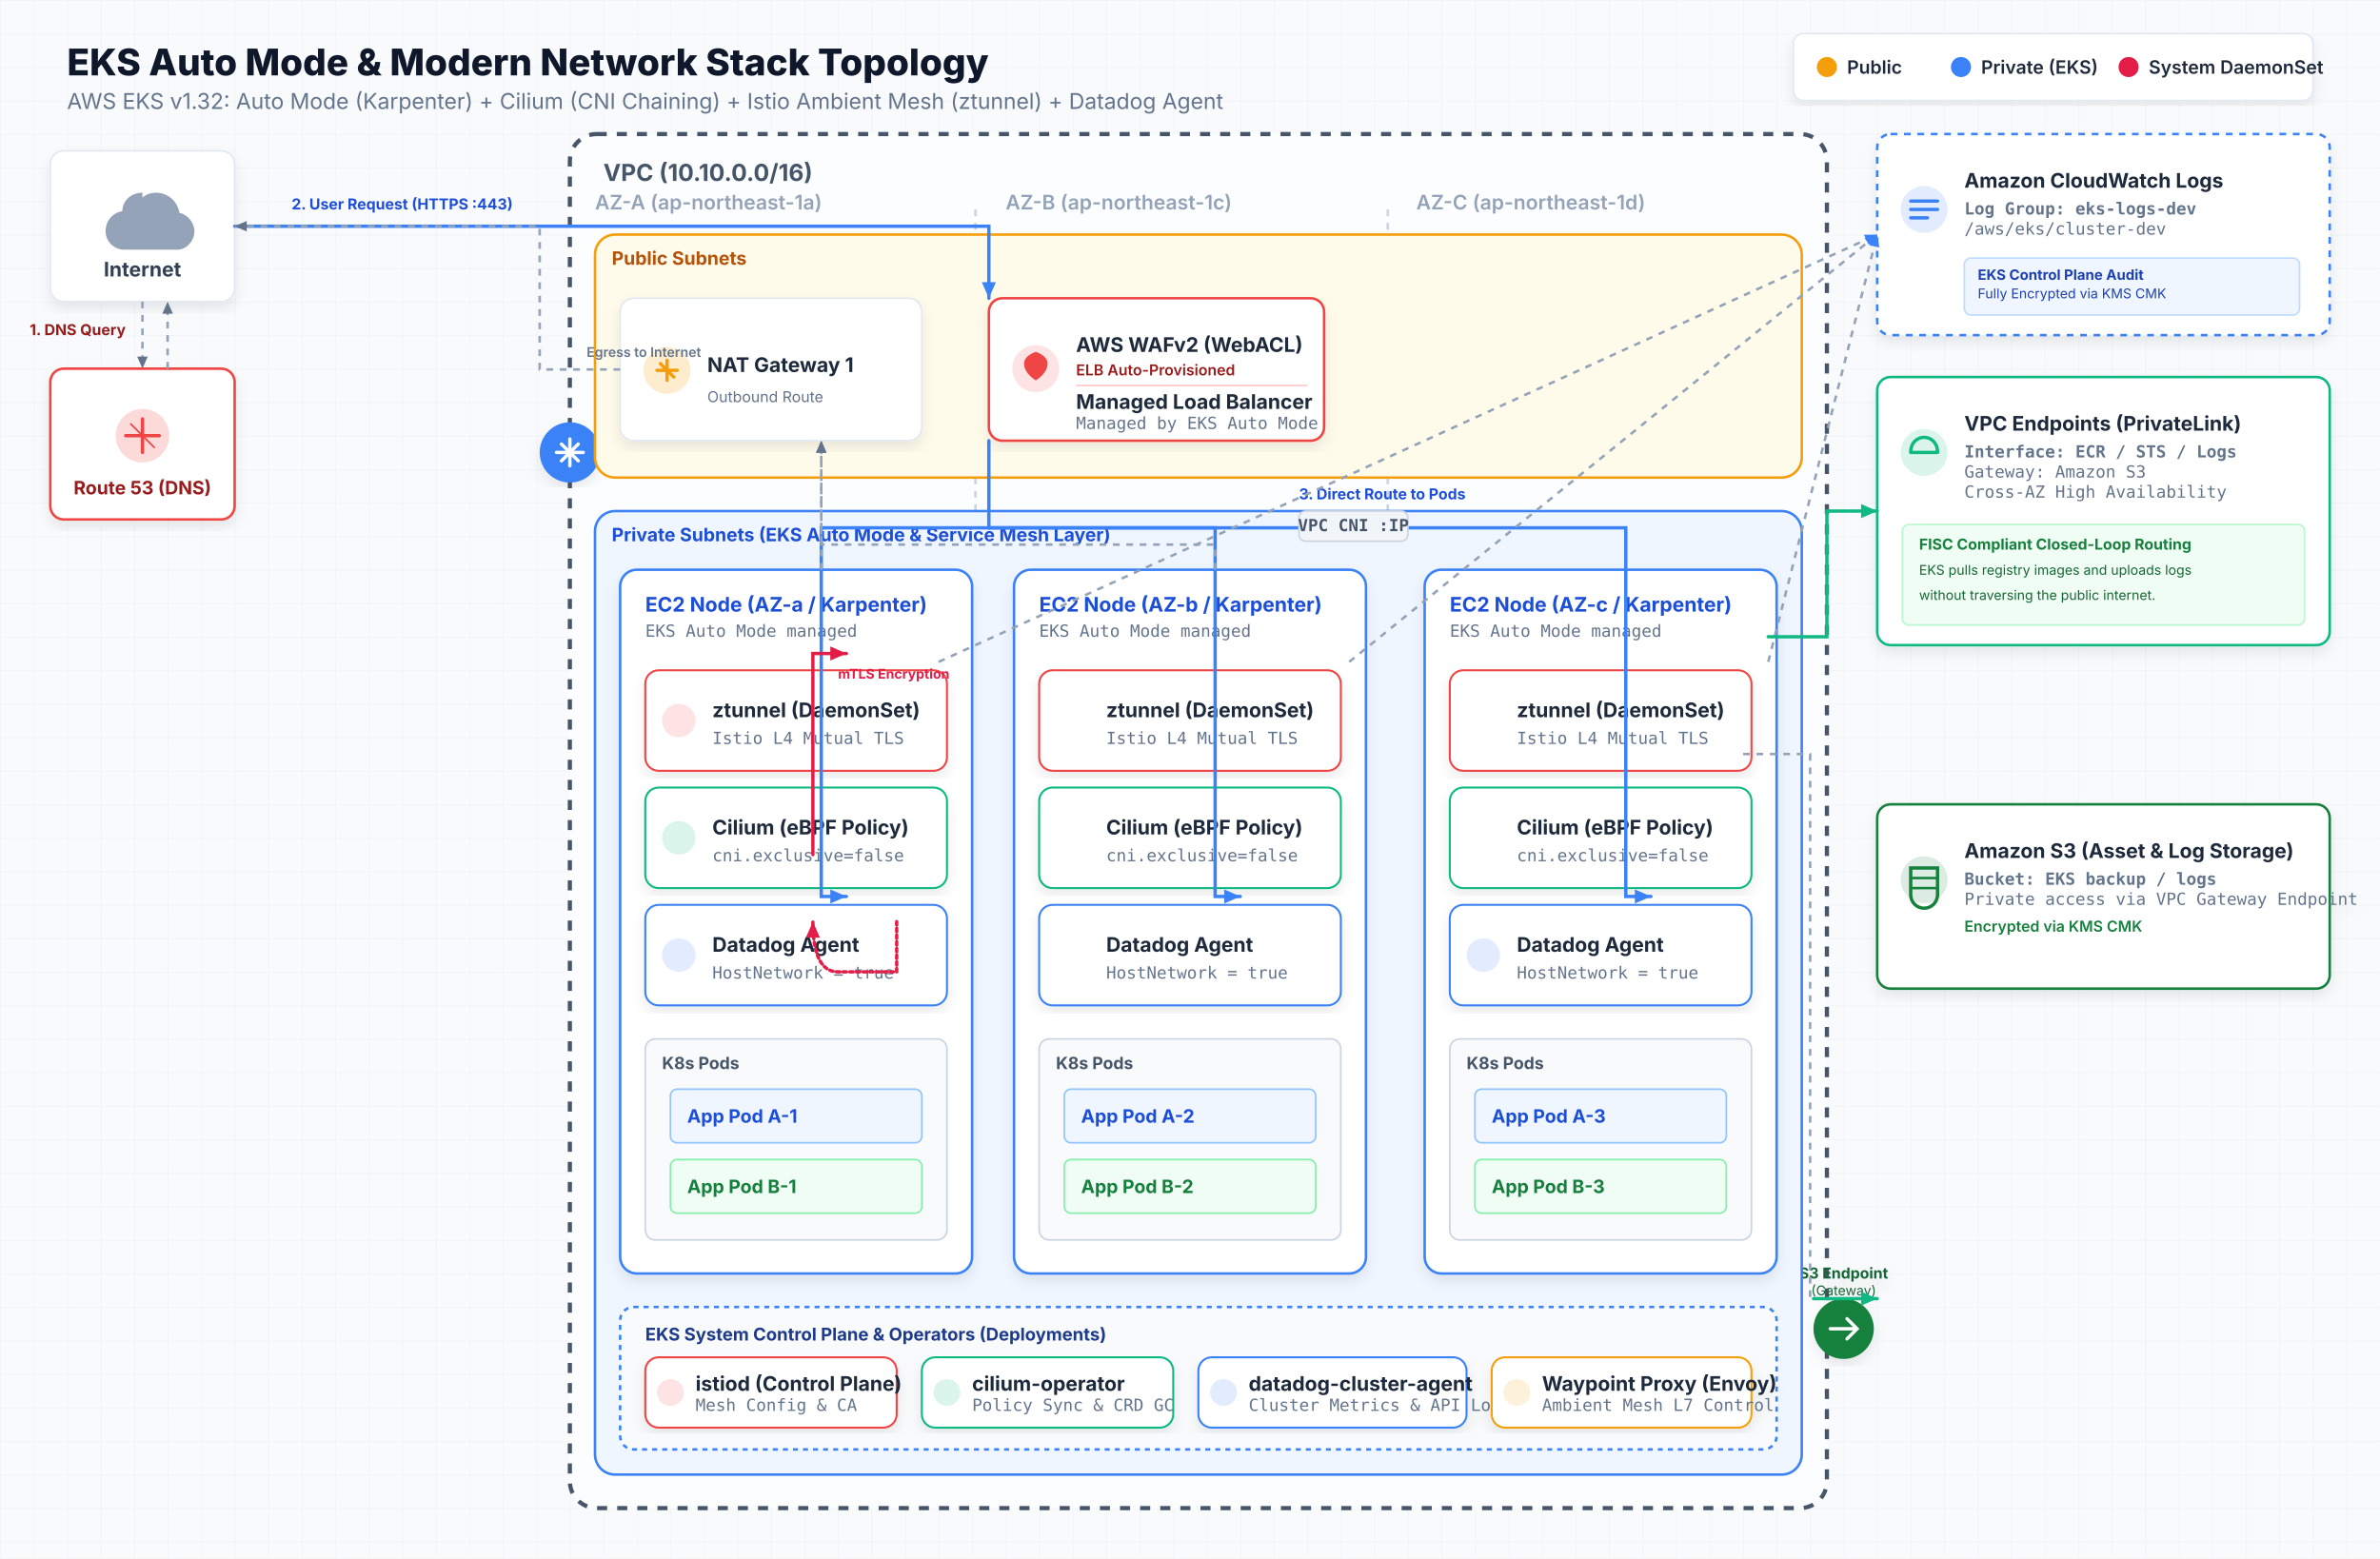
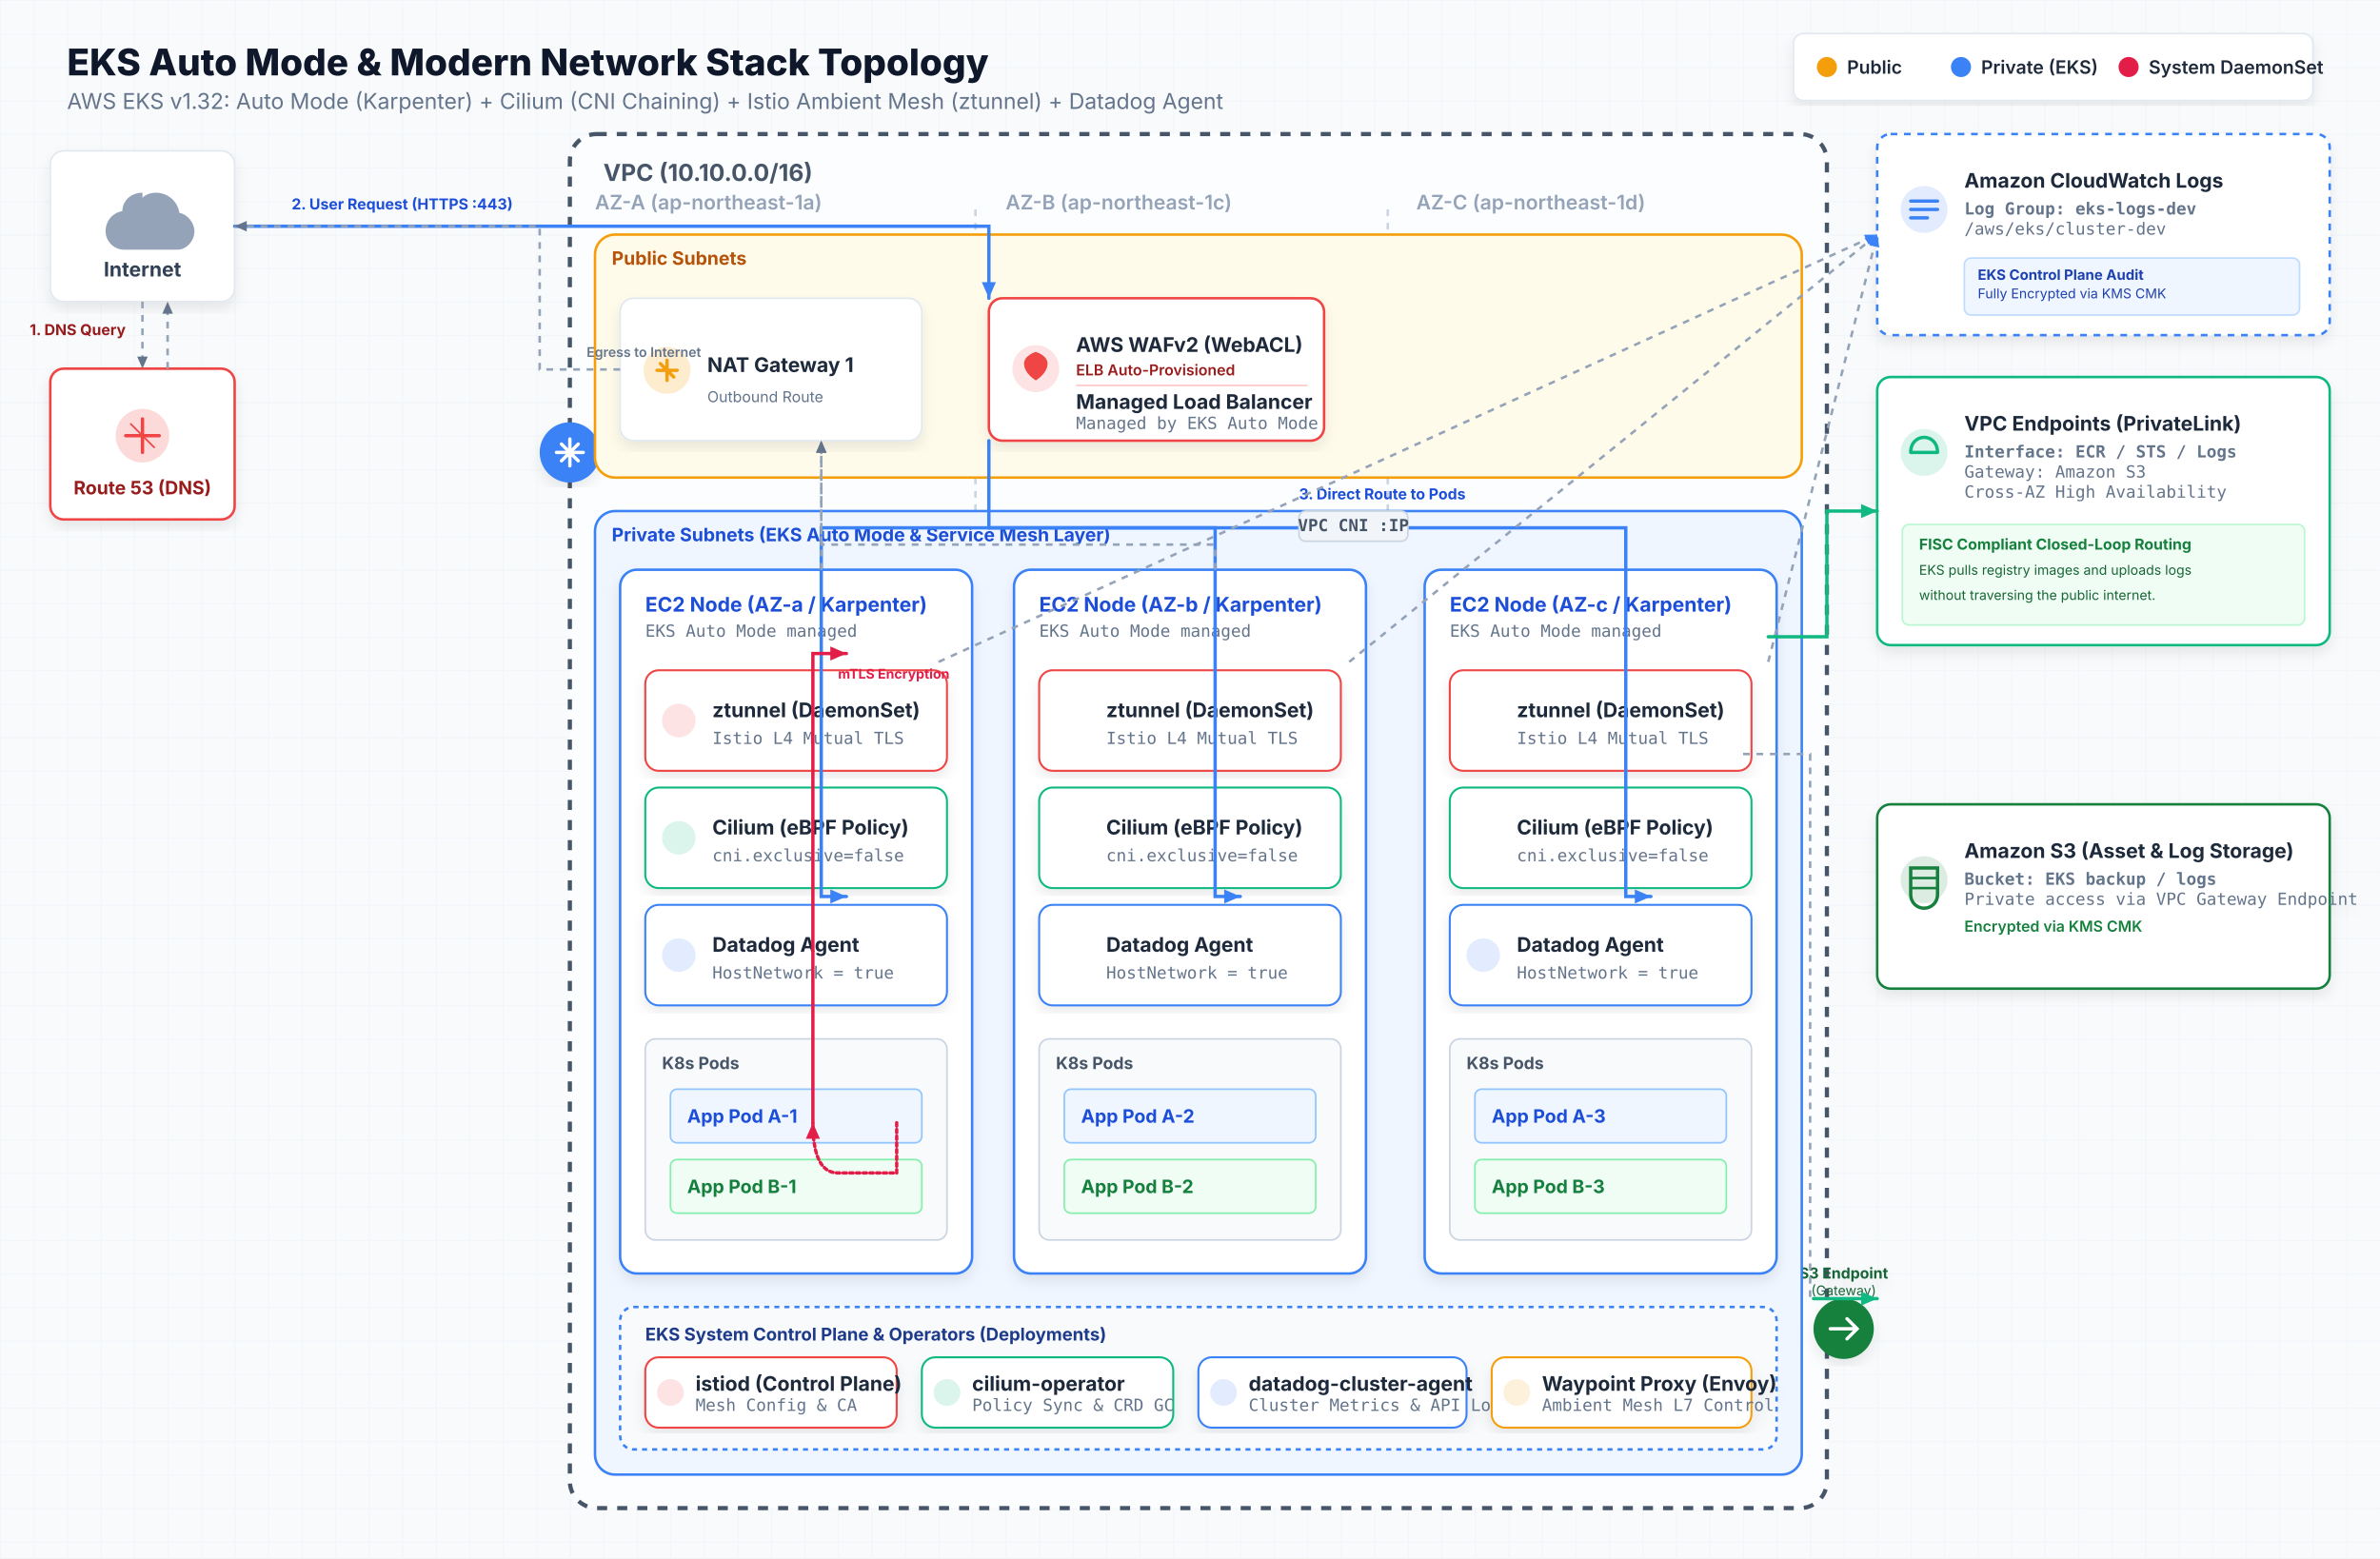
<svg xmlns="http://www.w3.org/2000/svg" width="1420" height="930" viewBox="0 0 1420 930">
  <defs>
    <pattern id="grid" width="20" height="20" patternUnits="userSpaceOnUse">
      <path d="M 20 0 L 0 0 0 20" fill="none" stroke="#f1f5f9" stroke-width="1" />
    </pattern>
    <filter id="shadow" x="-8%" y="-8%" width="116%" height="116%">
      <feDropShadow dx="0" dy="4" stdDeviation="4" flood-color="#0f172a" flood-opacity="0.08" />
    </filter>
    <marker id="arrow" viewBox="0 0 10 10" refX="8" refY="5" markerWidth="6" markerHeight="6" orient="auto-start-reverse">
      <path d="M 0 1.5 L 8 5 L 0 8.5 z" fill="#64748b" />
    </marker>
    <marker id="arrow-blue" viewBox="0 0 10 10" refX="8" refY="5" markerWidth="6" markerHeight="6" orient="auto-start-reverse">
      <path d="M 0 1.5 L 8 5 L 0 8.5 z" fill="#3b82f6" />
    </marker>
    <marker id="arrow-green" viewBox="0 0 10 10" refX="8" refY="5" markerWidth="6" markerHeight="6" orient="auto-start-reverse">
      <path d="M 0 1.5 L 8 5 L 0 8.5 z" fill="#10b981" />
    </marker>
    <marker id="arrow-red" viewBox="0 0 10 10" refX="8" refY="5" markerWidth="6" markerHeight="6" orient="auto-start-reverse">
      <path d="M 0 1.5 L 8 5 L 0 8.5 z" fill="#e11d48" />
    </marker>
  </defs>
  <style>
    .font-all { font-family: Inter, system-ui, -apple-system, sans-serif; }
    .title-main { font-size: 22px; font-weight: 800; fill: #0f172a; }
    .title-sub { font-size: 13px; fill: #64748b; }
    .vpc-box { fill: #fcfdfe; stroke: #475569; stroke-width: 2.5; stroke-dasharray: 6 6; rx: 16; }
    .vpc-label { font-size: 14px; font-weight: 700; fill: #475569; }
    .az-line { stroke: #cbd5e1; stroke-width: 1.5; stroke-dasharray: 4 4; }
    .az-label { font-size: 12px; font-weight: 600; fill: #94a3b8; }
    
    /* Subnet Styles */
    .subnet-public { fill: #fffbeb; stroke: #f59e0b; stroke-width: 1.5; rx: 12; }
    .subnet-private { fill: #eff6ff; stroke: #3b82f6; stroke-width: 1.5; rx: 12; }
    .subnet-title { font-size: 11px; font-weight: 700; }
    .subnet-title.pub { fill: #b45309; }
    .subnet-title.priv { fill: #1d4ed8; }

    /* Card Styles */
    .card { fill: #ffffff; stroke: #e2e8f0; stroke-width: 1; rx: 8; }
    .card-title { font-size: 12px; font-weight: 700; fill: #1e293b; }
    .card-subtitle { font-size: 10px; fill: #64748b; font-family: monospace; }
    
    /* Connections */
    .flow-line { stroke: #64748b; stroke-width: 2; fill: none; stroke-linecap: round; }
    .flow-line-blue { stroke: #3b82f6; stroke-width: 2; fill: none; stroke-linecap: round; }
    .flow-line-green { stroke: #10b981; stroke-width: 2; fill: none; stroke-linecap: round; }
    .flow-line-red { stroke: #e11d48; stroke-width: 2; fill: none; stroke-linecap: round; }
    .flow-line-dash { stroke: #94a3b8; stroke-width: 1.5; fill: none; stroke-dasharray: 4 4; }
    .port-badge { fill: #f1f5f9; stroke: #cbd5e1; stroke-width: 1; rx: 4; }
    .port-text { font-size: 10px; font-weight: 700; fill: #475569; text-anchor: middle; font-family: monospace; }
  </style>
  <rect width="100%" height="100%" fill="#f8fafc" />
  <rect width="100%" height="100%" fill="url(#grid)" />
  <g class="font-all">
    <text x="40" y="45" class="title-main">EKS Auto Mode &amp; Modern Network Stack Topology</text>
    <text x="40" y="65" class="title-sub">AWS EKS v1.32: Auto Mode (Karpenter) + Cilium (CNI Chaining) + Istio Ambient Mesh (ztunnel) + Datadog Agent</text>
    <g transform="translate(1070, 20)">
      <rect x="0" y="0" width="310" height="40" fill="#ffffff" stroke="#e2e8f0" rx="6" filter="url(#shadow)" />
      <circle cx="20" cy="20" r="6" fill="#f59e0b" />
      <text x="32" y="24" font-size="11" font-weight="600" fill="#1e293b">Public</text>
      <circle cx="100" cy="20" r="6" fill="#3b82f6" />
      <text x="112" y="24" font-size="11" font-weight="600" fill="#1e293b">Private (EKS)</text>
      <circle cx="200" cy="20" r="6" fill="#e11d48" />
      <text x="212" y="24" font-size="11" font-weight="600" fill="#1e293b">System DaemonSet</text>
    </g>
    <g transform="translate(30, 90)" filter="url(#shadow)">
      <rect width="110" height="90" class="card" />
      <path d="M 55 25 C 48 25, 43 30, 43 36 C 37 37, 33 42, 33 48 C 33 54, 38 59, 44 59 L 76 59 C 81 59, 86 54, 86 48 C 86 43, 82 38, 77 37 C 76 30, 70 25, 63 25 C 60 25, 57 26, 55 28 Z" fill="#94a3b8" />
      <text x="55" y="75" text-anchor="middle" font-size="12" font-weight="700" fill="#334155">Internet</text>
    </g>
    <g transform="translate(30, 220)" filter="url(#shadow)">
      <rect width="110" height="90" class="card" style="stroke: #ef4444; stroke-width: 1.5;" />
      <circle cx="55" cy="40" r="16" fill="#ef4444" opacity="0.2" />
      <path d="M 45 40 L 65 40 M 55 30 L 55 50" stroke="#ef4444" stroke-width="2" stroke-linecap="round" fill="none" />
      <path d="M 48 33 L 62 47" stroke="#ef4444" stroke-linecap="round" fill="none" />
      <text x="55" y="75" text-anchor="middle" font-size="11" font-weight="700" fill="#991b1b">Route 53 (DNS)</text>
    </g>
    <g transform="translate(340, 80)">
      <rect width="750" height="820" class="vpc-box" />
      <text x="20" y="28" class="vpc-label">VPC (10.10.0.0/16)</text>
      <g transform="translate(-18, 172)" filter="url(#shadow)">
        <circle cx="18" cy="18" r="18" fill="#3b82f6" />
        <path d="M 10 18 L 26 18 M 18 10 L 18 26 M 13 13 L 23 23 M 13 23 L 23 13" stroke="#ffffff" stroke-width="2" stroke-linecap="round" />
        <text x="42" y="22" font-size="10" font-weight="700" fill="#1d4ed8">IGW</text>
      </g>
      <g transform="translate(742, 695)" filter="url(#shadow)">
        <circle cx="18" cy="18" r="18" fill="#15803d" />
        <path d="M 10 18 L 26 18 M 20 12 L 26 18 L 20 24" stroke="#ffffff" stroke-width="2" stroke-linecap="round" fill="none" />
        <text x="18" y="-12" font-size="9" font-weight="700" fill="#166534" text-anchor="middle">S3 Endpoint</text>
        <text x="18" y="-2" font-size="8" fill="#166534" text-anchor="middle">(Gateway)</text>
      </g>
      <line x1="242" y1="45" x2="242" y2="800" class="az-line" />
      <line x1="488" y1="45" x2="488" y2="800" class="az-line" />
      <text x="15" y="45" class="az-label">AZ-A (ap-northeast-1a)</text>
      <text x="260" y="45" class="az-label">AZ-B (ap-northeast-1c)</text>
      <text x="505" y="45" class="az-label">AZ-C (ap-northeast-1d)</text>
      <g transform="translate(15, 60)">
        <rect width="720" height="145" class="subnet-public" />
        <text x="10" y="18" class="subnet-title pub">Public Subnets</text>
        <g transform="translate(15, 38)" filter="url(#shadow)">
          <rect width="180" height="85" class="card" />
          <circle cx="28" cy="43" r="14" fill="#f59e0b" opacity="0.2" />
          <path d="M 22 43 L 34 43 M 28 37 L 28 49 M 24 39 L 32 47" stroke="#f59e0b" stroke-width="2" stroke-linecap="round" fill="none" />
          <text x="52" y="44" class="card-title">NAT Gateway 1</text>
          <text x="52" y="62" font-size="9" fill="#64748b">Outbound Route</text>
        </g>
        <g transform="translate(235, 38)" filter="url(#shadow)">
          <rect width="200" height="85" class="card" style="stroke: #ef4444; stroke-width: 1.5;" />
          <circle cx="28" cy="42" r="14" fill="#ef4444" opacity="0.15" />
          <path d="M 28 32 C 28 32, 35 34, 35 39 C 35 45, 28 49, 28 49 C 28 49, 21 45, 21 39 C 21 34, 28 32, 28 32 Z" fill="#ef4444" />
          <text x="52" y="32" class="card-title" fill="#b91c1c">AWS WAFv2 (WebACL)</text>
          <text x="52" y="46" font-size="9" font-weight="600" fill="#991b1b">ELB Auto-Provisioned</text>
          <line x1="52" y1="52" x2="190" y2="52" stroke="#fecaca" stroke-width="1" />
          <text x="52" y="66" class="card-title" font-size="11">Managed Load Balancer</text>
          <text x="52" y="78" class="card-subtitle" font-size="8">Managed by EKS Auto Mode</text>
        </g>
      </g>
      <g transform="translate(15, 225)">
        <rect width="720" height="575" class="subnet-private" />
        <text x="10" y="18" class="subnet-title priv">Private Subnets (EKS Auto Mode &amp; Service Mesh Layer)</text>
        <g transform="translate(15, 35)">
          <rect width="210" height="420" rx="10" fill="#ffffff" stroke="#3b82f6" stroke-width="1.5" filter="url(#shadow)" />
          <text x="15" y="25" font-size="12" font-weight="700" fill="#1d4ed8">EC2 Node (AZ-a / Karpenter)</text>
          <text x="15" y="40" class="card-subtitle">EKS Auto Mode managed</text>
          <g transform="translate(15, 60)" filter="url(#shadow)">
            <rect width="180" height="60" class="card" style="stroke: #ef4444; stroke-width: 1.2;" />
            <circle cx="20" cy="30" r="10" fill="#ef4444" opacity="0.15" />
            <text x="40" y="28" class="card-title" fill="#be123c">ztunnel (DaemonSet)</text>
            <text x="40" y="44" class="card-subtitle">Istio L4 Mutual TLS</text>
          </g>
          <g transform="translate(15, 130)" filter="url(#shadow)">
            <rect width="180" height="60" class="card" style="stroke: #10b981; stroke-width: 1.2;" />
            <circle cx="20" cy="30" r="10" fill="#10b981" opacity="0.15" />
            <text x="40" y="28" class="card-title" fill="#047857">Cilium (eBPF Policy)</text>
            <text x="40" y="44" class="card-subtitle">cni.exclusive=false</text>
          </g>
          <g transform="translate(15, 200)" filter="url(#shadow)">
            <rect width="180" height="60" class="card" style="stroke: #3b82f6; stroke-width: 1.2;" />
            <circle cx="20" cy="30" r="10" fill="#3b82f6" opacity="0.15" />
            <text x="40" y="28" class="card-title" fill="#1d4ed8">Datadog Agent</text>
            <text x="40" y="44" class="card-subtitle">HostNetwork = true</text>
          </g>
          <g transform="translate(15, 280)">
            <rect width="180" height="120" rx="6" fill="#f8fafc" stroke="#cbd5e1" />
            <text x="10" y="18" font-size="10" font-weight="700" fill="#475569">K8s Pods</text>
            <rect x="15" y="30" width="150" height="32" rx="4" fill="#eff6ff" stroke="#93c5fd" />
            <text x="25" y="50" font-size="11" font-weight="700" fill="#1d4ed8">App Pod A-1</text>
            <rect x="15" y="72" width="150" height="32" rx="4" fill="#f0fdf4" stroke="#86efac" />
            <text x="25" y="92" font-size="11" font-weight="700" fill="#15803d">App Pod B-1</text>
          </g>
        </g>
        <g transform="translate(250, 35)">
          <rect width="210" height="420" rx="10" fill="#ffffff" stroke="#3b82f6" stroke-width="1.5" filter="url(#shadow)" />
          <text x="15" y="25" font-size="12" font-weight="700" fill="#1d4ed8">EC2 Node (AZ-b / Karpenter)</text>
          <text x="15" y="40" class="card-subtitle">EKS Auto Mode managed</text>
          <g transform="translate(15, 60)" filter="url(#shadow)">
            <rect width="180" height="60" class="card" style="stroke: #ef4444; stroke-width: 1.2;" />
            <text x="40" y="28" class="card-title" fill="#be123c">ztunnel (DaemonSet)</text>
            <text x="40" y="44" class="card-subtitle">Istio L4 Mutual TLS</text>
          </g>
          <g transform="translate(15, 130)" filter="url(#shadow)">
            <rect width="180" height="60" class="card" style="stroke: #10b981; stroke-width: 1.2;" />
            <text x="40" y="28" class="card-title" fill="#047857">Cilium (eBPF Policy)</text>
            <text x="40" y="44" class="card-subtitle">cni.exclusive=false</text>
          </g>
          <g transform="translate(15, 200)" filter="url(#shadow)">
            <rect width="180" height="60" class="card" style="stroke: #3b82f6; stroke-width: 1.2;" />
            <text x="40" y="28" class="card-title" fill="#1d4ed8">Datadog Agent</text>
            <text x="40" y="44" class="card-subtitle">HostNetwork = true</text>
          </g>
          <g transform="translate(15, 280)">
            <rect width="180" height="120" rx="6" fill="#f8fafc" stroke="#cbd5e1" />
            <text x="10" y="18" font-size="10" font-weight="700" fill="#475569">K8s Pods</text>
            <rect x="15" y="30" width="150" height="32" rx="4" fill="#eff6ff" stroke="#93c5fd" />
            <text x="25" y="50" font-size="11" font-weight="700" fill="#1d4ed8">App Pod A-2</text>
            <rect x="15" y="72" width="150" height="32" rx="4" fill="#f0fdf4" stroke="#86efac" />
            <text x="25" y="92" font-size="11" font-weight="700" fill="#15803d">App Pod B-2</text>
          </g>
        </g>
        <g transform="translate(495, 35)">
          <rect width="210" height="420" rx="10" fill="#ffffff" stroke="#3b82f6" stroke-width="1.5" filter="url(#shadow)" />
          <text x="15" y="25" font-size="12" font-weight="700" fill="#1d4ed8">EC2 Node (AZ-c / Karpenter)</text>
          <text x="15" y="40" class="card-subtitle">EKS Auto Mode managed</text>
          <g transform="translate(15, 60)" filter="url(#shadow)">
            <rect width="180" height="60" class="card" style="stroke: #ef4444; stroke-width: 1.2;" />
            <text x="40" y="28" class="card-title" fill="#be123c">ztunnel (DaemonSet)</text>
            <text x="40" y="44" class="card-subtitle">Istio L4 Mutual TLS</text>
          </g>
          <g transform="translate(15, 130)" filter="url(#shadow)">
            <rect width="180" height="60" class="card" style="stroke: #10b981; stroke-width: 1.2;" />
            <text x="40" y="28" class="card-title" fill="#047857">Cilium (eBPF Policy)</text>
            <text x="40" y="44" class="card-subtitle">cni.exclusive=false</text>
          </g>
          <g transform="translate(15, 200)" filter="url(#shadow)">
            <rect width="180" height="60" class="card" style="stroke: #3b82f6; stroke-width: 1.2;" />
            <circle cx="20" cy="30" r="10" fill="#3b82f6" opacity="0.15" />
            <text x="40" y="28" class="card-title" fill="#1d4ed8">Datadog Agent</text>
            <text x="40" y="44" class="card-subtitle">HostNetwork = true</text>
          </g>
          <g transform="translate(15, 280)">
            <rect width="180" height="120" rx="6" fill="#f8fafc" stroke="#cbd5e1" />
            <text x="10" y="18" font-size="10" font-weight="700" fill="#475569">K8s Pods</text>
            <rect x="15" y="30" width="150" height="32" rx="4" fill="#eff6ff" stroke="#93c5fd" />
            <text x="25" y="50" font-size="11" font-weight="700" fill="#1d4ed8">App Pod A-3</text>
            <rect x="15" y="72" width="150" height="32" rx="4" fill="#f0fdf4" stroke="#86efac" />
            <text x="25" y="92" font-size="11" font-weight="700" fill="#15803d">App Pod B-3</text>
          </g>
        </g>
        <g transform="translate(15, 475)">
          <rect width="690" height="85" rx="8" fill="#f8fafc" stroke="#3b82f6" stroke-width="1.5" stroke-dasharray="3 3" />
          <text x="15" y="20" font-size="10.5" font-weight="700" fill="#1e3a8a">EKS System Control Plane &amp; Operators (Deployments)</text>
          <g transform="translate(15, 30)" filter="url(#shadow)">
            <rect width="150" height="42" class="card" style="stroke: #ef4444; stroke-width: 1.2;" />
            <circle cx="15" cy="21" r="8" fill="#ef4444" opacity="0.15" />
            <text x="30" y="20" class="card-title" font-size="10" fill="#be123c">istiod (Control Plane)</text>
            <text x="30" y="32" class="card-subtitle" font-size="8">Mesh Config &amp; CA</text>
          </g>
          <g transform="translate(180, 30)" filter="url(#shadow)">
            <rect width="150" height="42" class="card" style="stroke: #10b981; stroke-width: 1.2;" />
            <circle cx="15" cy="21" r="8" fill="#10b981" opacity="0.15" />
            <text x="30" y="20" class="card-title" font-size="10" fill="#047857">cilium-operator</text>
            <text x="30" y="32" class="card-subtitle" font-size="8">Policy Sync &amp; CRD GC</text>
          </g>
          <g transform="translate(345, 30)" filter="url(#shadow)">
            <rect width="160" height="42" class="card" style="stroke: #3b82f6; stroke-width: 1.2;" />
            <circle cx="15" cy="21" r="8" fill="#3b82f6" opacity="0.15" />
            <text x="30" y="20" class="card-title" font-size="9.5" fill="#1d4ed8">datadog-cluster-agent</text>
            <text x="30" y="32" class="card-subtitle" font-size="8">Cluster Metrics &amp; API Load</text>
          </g>
          <g transform="translate(520, 30)" filter="url(#shadow)">
            <rect width="155" height="42" class="card" style="stroke: #f59e0b; stroke-width: 1.2;" />
            <circle cx="15" cy="21" r="8" fill="#f59e0b" opacity="0.15" />
            <text x="30" y="20" class="card-title" font-size="10" fill="#d97706">Waypoint Proxy (Envoy)</text>
            <text x="30" y="32" class="card-subtitle" font-size="8">Ambient Mesh L7 Control</text>
          </g>
        </g>
      </g>
    </g>
    <path d="M 85 180 L 85 220" class="flow-line-dash" marker-end="url(#arrow)" />
    <path d="M 100 220 L 100 180" class="flow-line-dash" marker-end="url(#arrow)" />
    <text x="75" y="200" text-anchor="end" font-size="9" fill="#991b1b" font-weight="700">1. DNS Query</text>
    <path d="M 140 135 L 590 135 L 590 178" class="flow-line-blue" marker-end="url(#arrow-blue)" />
    <g transform="translate(174, 115)">
      <text x="0" y="10" font-size="9" font-weight="700" fill="#1d4ed8">2. User Request (HTTPS :443)</text>
    </g>
    <path d="M 590 263 L 590 315" class="flow-line-blue" />
    <path d="M 590 315 L 490 315 L 490 535 L 505 535" class="flow-line-blue" marker-end="url(#arrow-blue)" />
    <path d="M 590 315 L 725 315 L 725 535 L 740 535" class="flow-line-blue" marker-end="url(#arrow-blue)" />
    <path d="M 590 315 L 970 315 L 970 535 L 985 535" class="flow-line-blue" marker-end="url(#arrow-blue)" />
    <g transform="translate(775, 305)">
      <rect width="65" height="18" class="port-badge" />
      <text x="32.5" y="12" class="port-text">VPC CNI :IP</text>
    </g>
    <text x="775" y="298" font-size="9" font-weight="700" fill="#1d4ed8">3. Direct Route to Pods</text>
    <path d="M 490 340 L 490 263" class="flow-line-dash" marker-end="url(#arrow)" />
    <path d="M 725 340 L 725 325 L 490 325 L 490 263" class="flow-line-dash" marker-end="url(#arrow)" />
    <path d="M 370 220.5 L 322 220.5 L 322 135 L 140 135" class="flow-line-dash" marker-end="url(#arrow)" />
    <text x="350" y="213" font-size="8" font-weight="600" fill="#64748b">Egress to Internet</text>
    <g transform="translate(1120, 80)" filter="url(#shadow)">
      <rect width="270" height="120" class="card" style="stroke: #3b82f6; stroke-width: 1.5; stroke-dasharray: 4 4;" />
      <circle cx="28" cy="45" r="14" fill="#3b82f6" opacity="0.15" />
      <path d="M 20 40 L 36 40 M 20 45 L 36 45 M 20 50 L 30 50" stroke="#3b82f6" stroke-width="2" stroke-linecap="round" fill="none" />
      <text x="52" y="32" class="card-title" fill="#1d4ed8">Amazon CloudWatch Logs</text>
      <text x="52" y="48" class="card-subtitle" font-weight="700">Log Group: eks-logs-dev</text>
      <text x="52" y="60" class="card-subtitle">/aws/eks/cluster-dev</text>
      <rect x="52" y="74" width="200" height="34" fill="#eff6ff" rx="4" stroke="#bfdbfe" stroke-width="1" />
      <text x="60" y="87" font-size="8.5" font-weight="700" fill="#1e40af">EKS Control Plane Audit</text>
      <text x="60" y="98" font-size="8" fill="#1e40af">Fully Encrypted via KMS CMK</text>
    </g>
    <g transform="translate(1120, 225)" filter="url(#shadow)">
      <rect width="270" height="160" class="card" style="stroke: #10b981; stroke-width: 1.5;" />
      <circle cx="28" cy="45" r="14" fill="#10b981" opacity="0.15" />
      <path d="M 20 45 C 20 33, 36 33, 36 45 M 20 45 L 36 45" stroke="#10b981" stroke-width="2" stroke-linecap="round" fill="none" />
      <text x="52" y="32" class="card-title" fill="#15803d">VPC Endpoints (PrivateLink)</text>
      <text x="52" y="48" class="card-subtitle" font-weight="700">Interface: ECR / STS / Logs</text>
      <text x="52" y="60" class="card-subtitle">Gateway: Amazon S3</text>
      <text x="52" y="72" class="card-subtitle" fill="#64748b">Cross-AZ High Availability</text>
      <rect x="15" y="88" width="240" height="60" fill="#f0fdf4" rx="4" stroke="#bbf7d0" stroke-width="1" />
      <text x="25" y="103" font-size="9" font-weight="700" fill="#15803d">FISC Compliant Closed-Loop Routing</text>
      <text x="25" y="118" font-size="8" fill="#166534">EKS pulls registry images and uploads logs</text>
      <text x="25" y="133" font-size="8" fill="#166534">without traversing the public internet.</text>
    </g>
    <g transform="translate(1120, 480)" filter="url(#shadow)">
      <rect width="270" height="110" class="card" style="stroke: #15803d; stroke-width: 1.5;" />
      <circle cx="28" cy="45" r="14" fill="#15803d" opacity="0.15" />
      <path d="M 20 38 L 36 38 L 36 54 A 8 8 0 0 1 20 54 Z" fill="none" stroke="#15803d" stroke-width="2" />
      <path d="M 20 44 L 36 44 M 20 50 L 36 50" stroke="#15803d" stroke-width="1.5" />
      <text x="52" y="32" class="card-title" fill="#166534">Amazon S3 (Asset &amp; Log Storage)</text>
      <text x="52" y="48" class="card-subtitle" font-weight="700">Bucket: EKS backup / logs</text>
      <text x="52" y="60" class="card-subtitle">Private access via VPC Gateway Endpoint</text>
      <text x="52" y="76" font-size="9" font-weight="600" fill="#15803d">Encrypted via KMS CMK</text>
    </g>
    <path d="M 560 395 L 1120 140" class="flow-line-dash" stroke="#3b82f6" stroke-width="1.5" stroke-dasharray="3 3" marker-end="url(#arrow-blue)" />
    <path d="M 805 395 L 1120 140" class="flow-line-dash" stroke="#3b82f6" stroke-width="1.5" stroke-dasharray="3 3" marker-end="url(#arrow-blue)" />
    <path d="M 1055 395 L 1120 140" class="flow-line-dash" stroke="#3b82f6" stroke-width="1.5" stroke-dasharray="3 3" marker-end="url(#arrow-blue)" />
    <path d="M 1040 450 L 1080 450 L 1080 775 L 1120 775" class="flow-line-dash" stroke="#15803d" stroke-width="1.5" stroke-dasharray="3 3" fill="none" />
    <path d="M 1082 775 L 1120 775" class="flow-line-green" stroke="#10b981" stroke-width="2" marker-end="url(#arrow-green)" />
    <path d="M 1055 380 L 1090 380 L 1090 305 L 1120 305" class="flow-line-green" stroke="#10b981" stroke-width="2" marker-end="url(#arrow-green)" fill="none" />
-     <path d="M 535 550 L 535 580 Q 515 580 500 580 Q 485 580 485 550" class="flow-line-red" stroke-dasharray="2 2" marker-end="url(#arrow-red)" />
-     <path d="M 485 510 L 485 390 L 505 390" class="flow-line-red" marker-end="url(#arrow-red)" />
+     <path d="M 535 670 L 535 700 Q 515 700 500 700 Q 485 700 485 670" class="flow-line-red" stroke-dasharray="2 2" marker-end="url(#arrow-red)" />
+     <path d="M 485 670 L 485 390 L 505 390" class="flow-line-red" marker-end="url(#arrow-red)" />
    <text x="500" y="405" font-size="8" fill="#e11d48" font-weight="700">mTLS Encryption</text>
  </g>
</svg>
